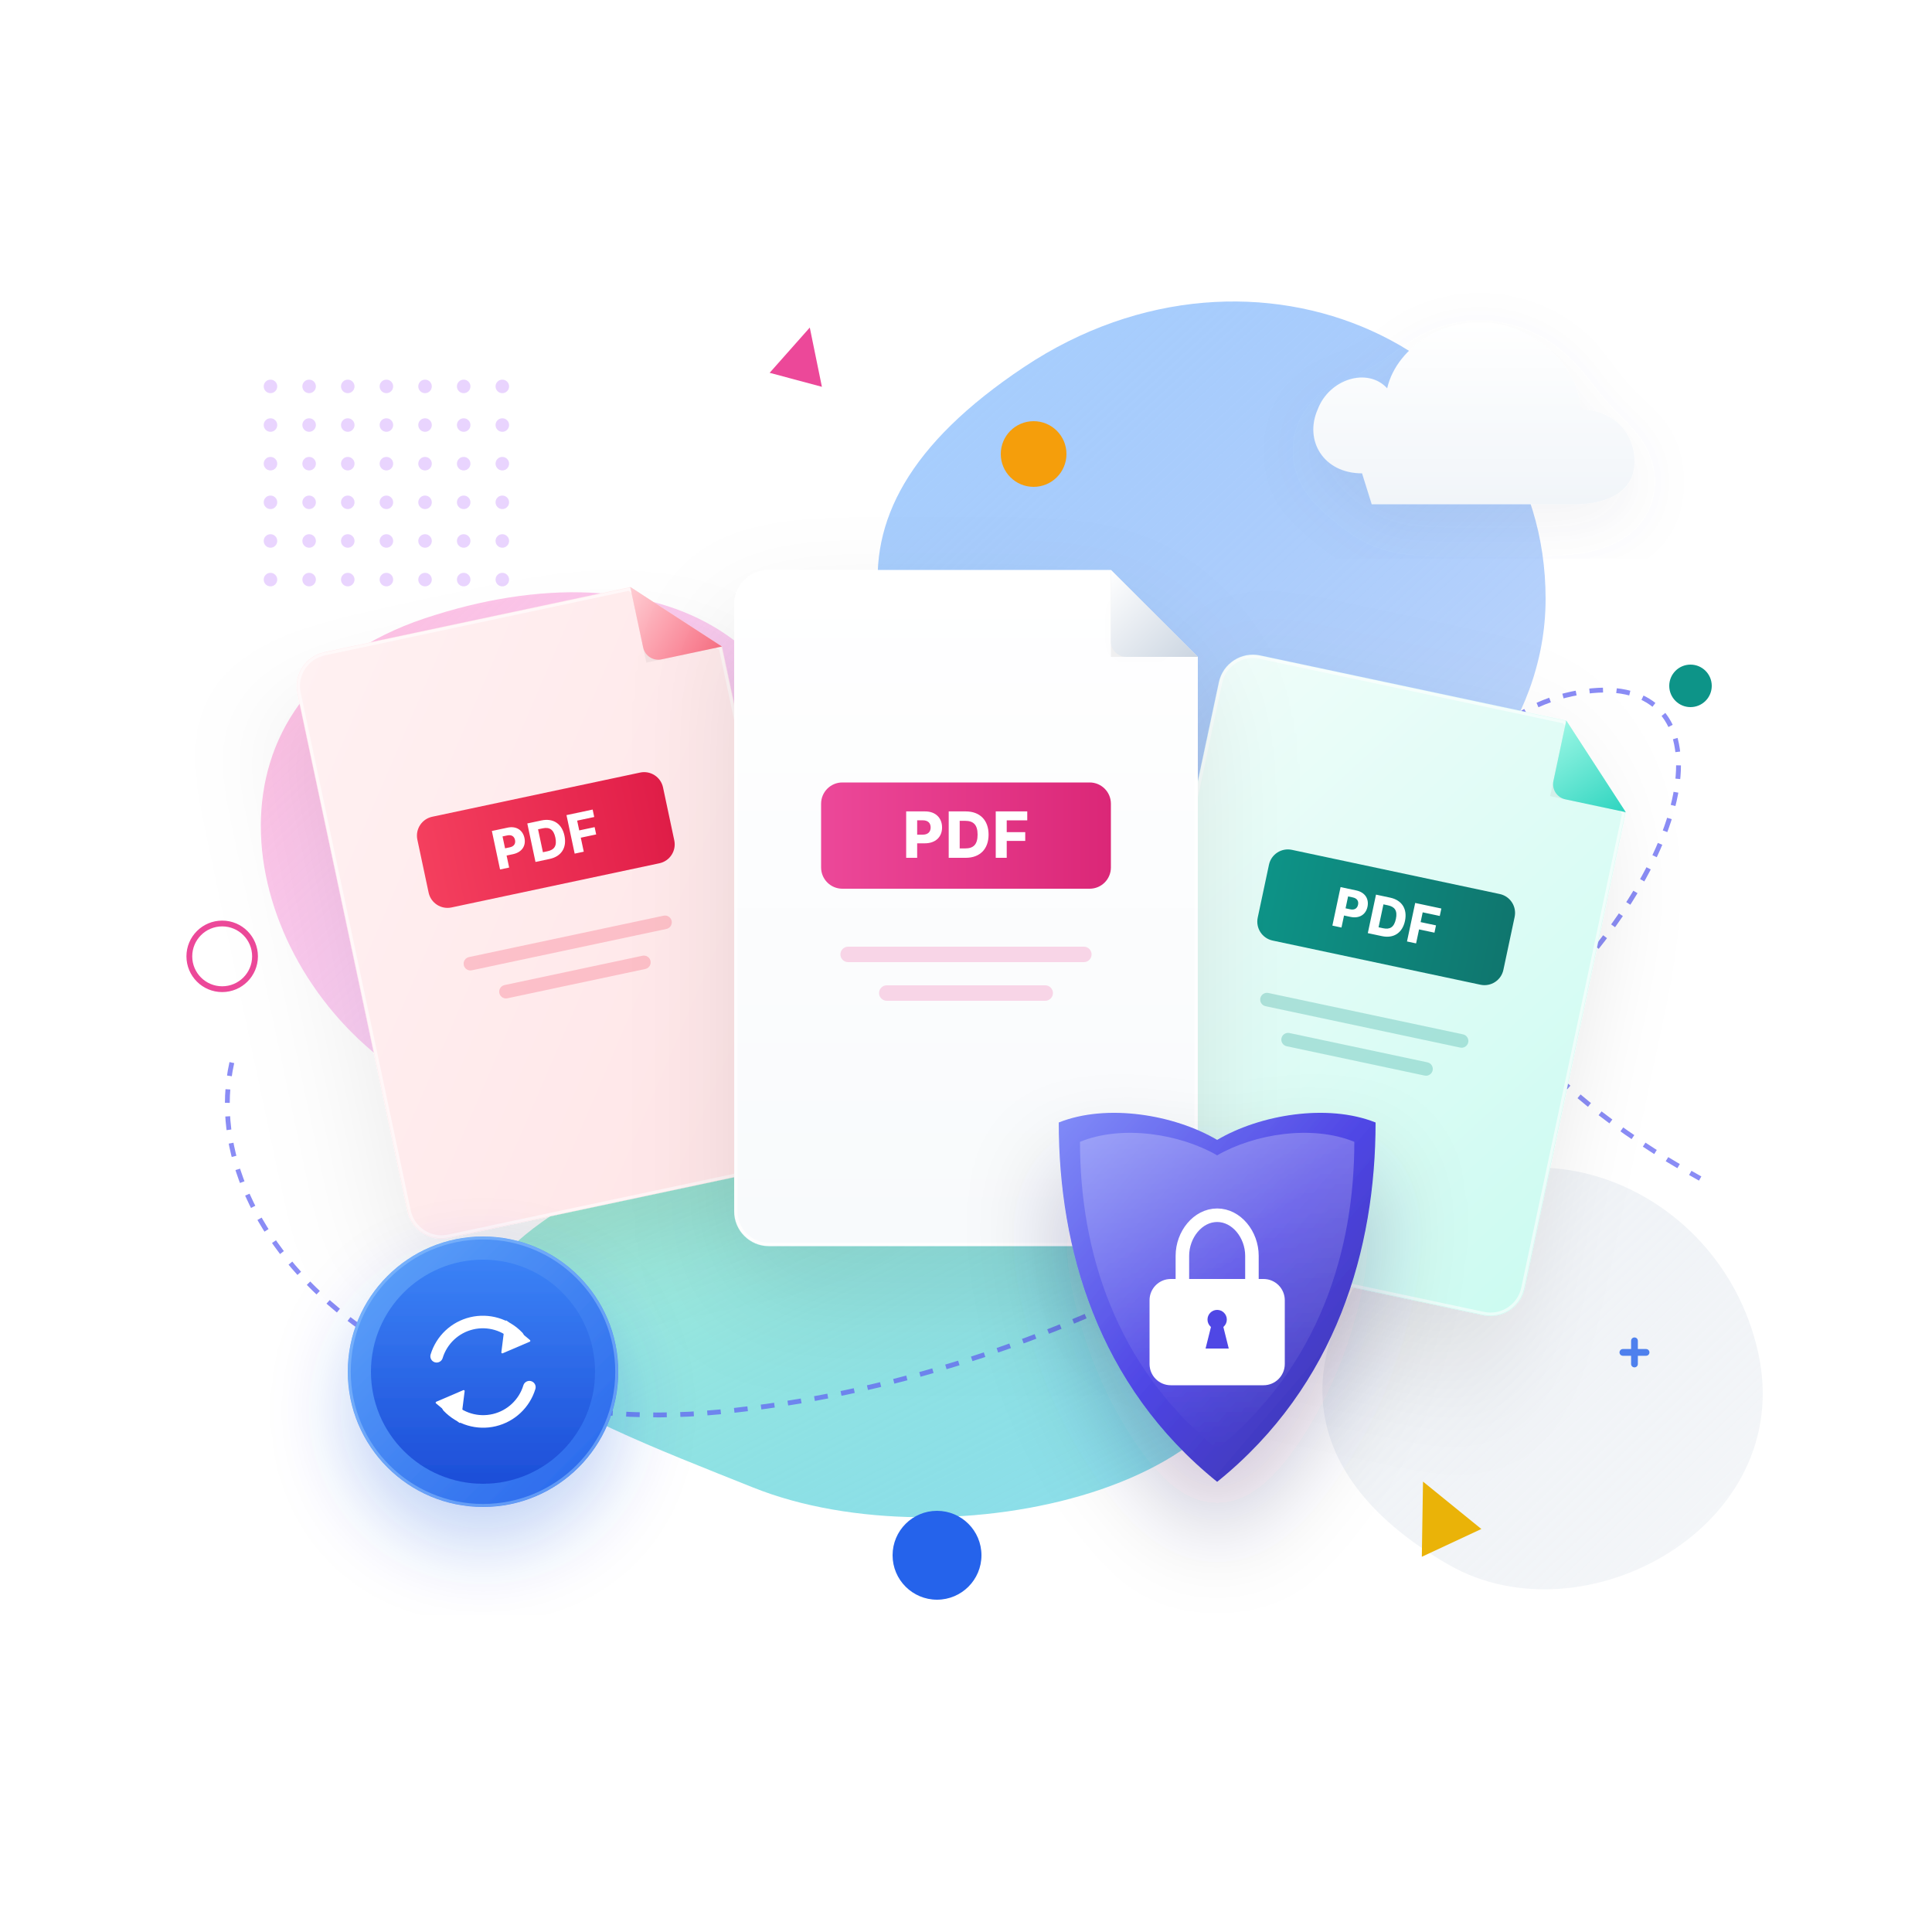
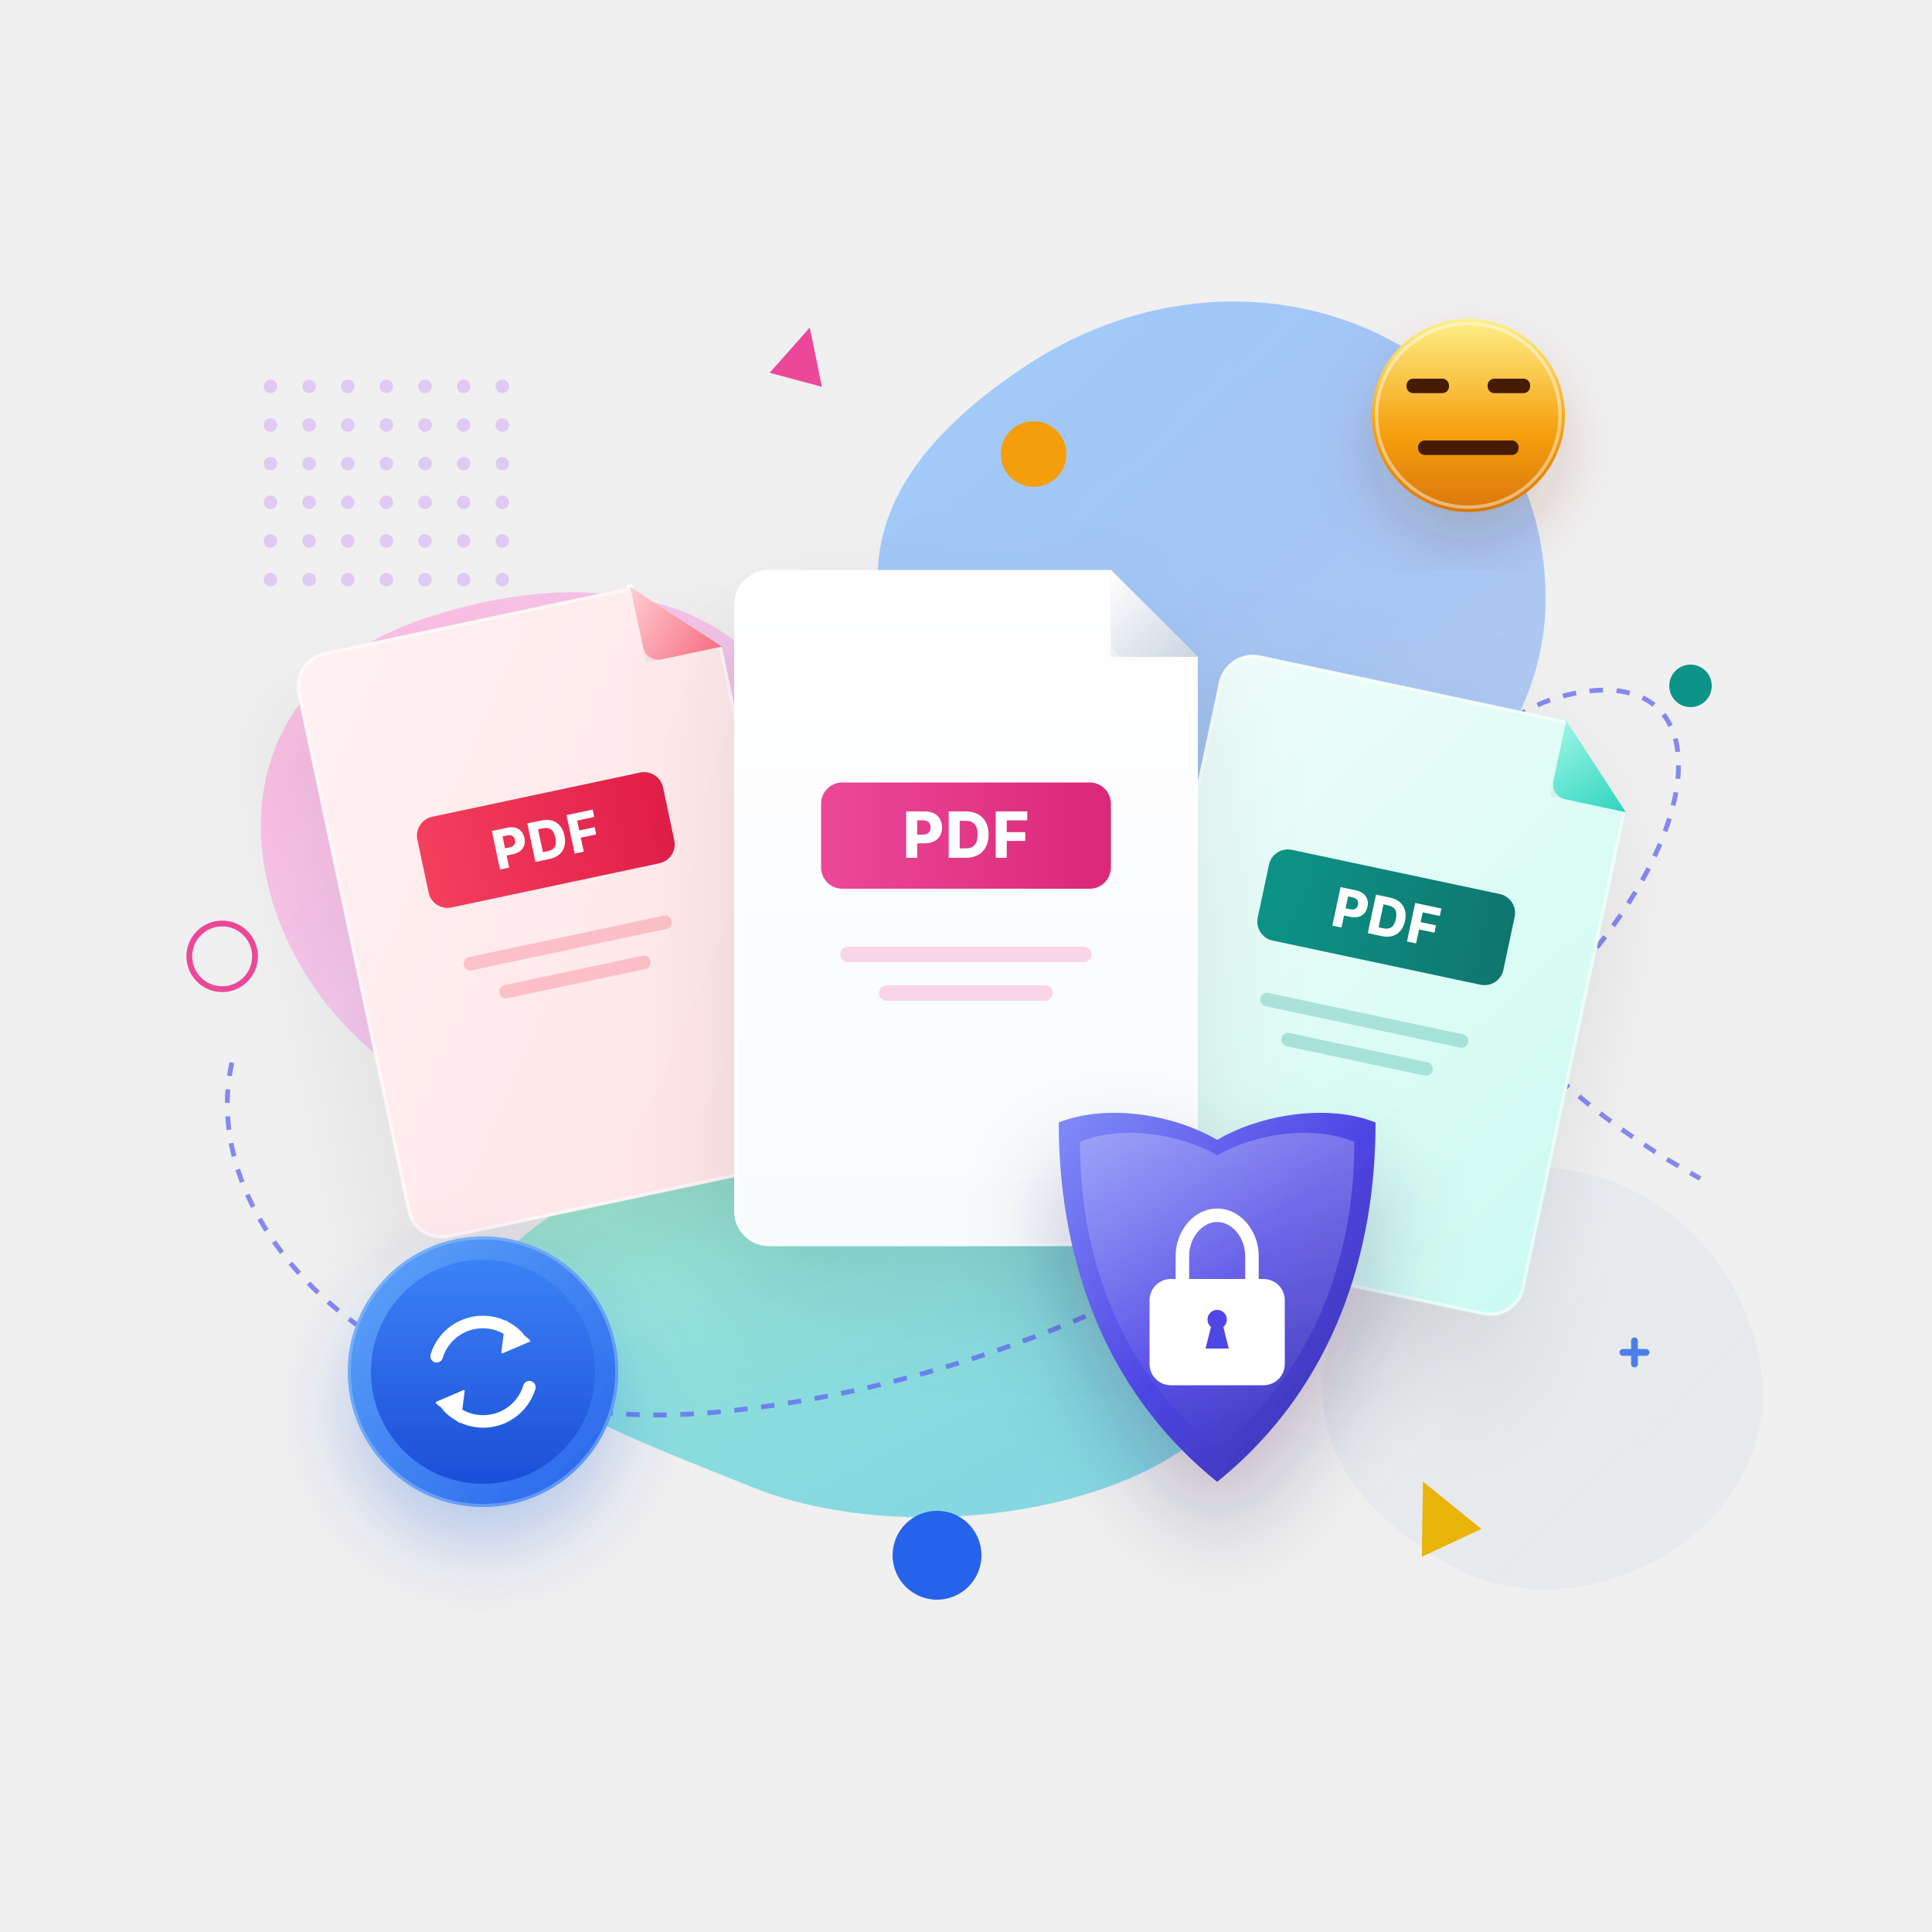
<svg xmlns="http://www.w3.org/2000/svg" viewBox="0 0 1000 1000" width="100%" height="100%">
  <defs>
-     <style>
-       @keyframes float-y {
-         0% {
-           transform: translateY(0);
-         }
-         50% {
-           transform: translateY(-8px);
-         }
-         100% {
-           transform: translateY(0);
-         }
-       }
-       @keyframes float-y-small {
-         0% {
-           transform: translateY(0);
-         }
-         50% {
-           transform: translateY(-4px);
-         }
-         100% {
-           transform: translateY(0);
-         }
-       }
-       @keyframes float-x {
-         0% {
-           transform: translateX(0);
-         }
-         50% {
-           transform: translateX(6px);
-         }
-         100% {
-           transform: translateX(0);
-         }
-       }
-       @keyframes breathe {
-         0% {
-           transform: scale(1);
-         }
-         50% {
-           transform: scale(1.02);
-         }
-         100% {
-           transform: scale(1);
-         }
-       }
-       @keyframes slow-spin {
-         0% {
-           transform: rotate(0deg);
-         }
-         100% {
-           transform: rotate(360deg);
-         }
-       }
-       @keyframes dash-orbit {
-         0% {
-           stroke-dashoffset: 0;
-         }
-         100% {
-           stroke-dashoffset: -140;
-         }
-       }
-       @keyframes pulse-scale {
-         0% {
-           transform: scale(1);
-         }
-         50% {
-           transform: scale(1.03);
-         }
-         100% {
-           transform: scale(1);
-         }
-       }
- 
-       /* Base animation classes (with transform-box to keep rotations around object center) */
-       .anim-float-1 {
-         animation: float-y 5s ease-in-out infinite;
-         transform-origin: center;
-         transform-box: fill-box;
-       }
-       .anim-float-2 {
-         animation: float-y 6.5s ease-in-out infinite 1s;
-         transform-origin: center;
-         transform-box: fill-box;
-       }
-       .anim-float-3 {
-         animation: float-y 4.5s ease-in-out infinite 2s;
-         transform-origin: center;
-         transform-box: fill-box;
-       }
- 
-       .anim-breathe-1 {
-         animation: breathe 8s ease-in-out infinite;
-         transform-origin: center;
-         transform-box: fill-box;
-       }
-       .anim-breathe-2 {
-         animation: breathe 9.5s ease-in-out infinite 1s;
-         transform-origin: center;
-         transform-box: fill-box;
-       }
-       .anim-breathe-3 {
-         animation: breathe 11s ease-in-out infinite 2.5s;
-         transform-origin: center;
-         transform-box: fill-box;
-       }
- 
-       .anim-shield {
-         animation:
-           float-y-small 7s ease-in-out infinite,
-           pulse-scale 8s ease-in-out infinite 1s;
-         transform-origin: center;
-         transform-box: fill-box;
-       }
-       .anim-sync {
-         animation:
-           float-y-small 5.5s ease-in-out infinite,
-           slow-spin 45s linear infinite;
-         transform-origin: center;
-         transform-box: fill-box;
-       }
- 
-       .anim-orbit {
-         animation: dash-orbit 30s linear infinite;
-       }
- 
-       .anim-dec-1 {
-         animation: float-y 4s ease-in-out infinite 0.5s;
-         transform-origin: center;
-         transform-box: fill-box;
-       }
-       .anim-dec-2 {
-         animation: float-x 5.5s ease-in-out infinite 1.2s;
-         transform-origin: center;
-         transform-box: fill-box;
-       }
-       .anim-dec-3 {
-         animation: float-y 6s ease-in-out infinite 2.1s;
-         transform-origin: center;
-         transform-box: fill-box;
-       }
-       .anim-dec-4 {
-         animation: float-x 4.8s ease-in-out infinite 3.5s;
-         transform-origin: center;
-         transform-box: fill-box;
-       }
-       .anim-dec-5 {
-         animation: float-y-small 5.2s ease-in-out infinite 0.8s;
-         transform-origin: center;
-         transform-box: fill-box;
-       }
- 
-       @media (prefers-reduced-motion: reduce) {
-         * {
-           animation: none !important;
-         }
-       }
-     </style>
    <linearGradient id="pink-blob-grad" x1="0%" y1="0%" x2="100%" y2="100%">
      <stop offset="0%" stop-color="#ffb3d9" stop-opacity="0.85" />
      <stop offset="100%" stop-color="#f0abfc" stop-opacity="0.4" />
    </linearGradient>
    <linearGradient id="blue-blob-grad" x1="0%" y1="0%" x2="100%" y2="100%">
      <stop offset="0%" stop-color="#93c5fd" stop-opacity="0.8" />
      <stop offset="100%" stop-color="#3b82f6" stop-opacity="0.3" />
    </linearGradient>
    <linearGradient id="mint-blob-grad" x1="0%" y1="0%" x2="100%" y2="100%">
      <stop offset="0%" stop-color="#a7f3d0" stop-opacity="0.85" />
      <stop offset="100%" stop-color="#06b6d4" stop-opacity="0.45" />
    </linearGradient>
    <linearGradient id="gray-blob-grad" x1="0%" y1="0%" x2="100%" y2="100%">
      <stop offset="0%" stop-color="#e2e8f0" stop-opacity="0.5" />
      <stop offset="100%" stop-color="#cbd5e1" stop-opacity="0.2" />
    </linearGradient>
    <linearGradient id="center-card-grad" x1="0%" y1="0%" x2="0%" y2="100%">
      <stop offset="0%" stop-color="#ffffff" />
      <stop offset="100%" stop-color="#f8fafc" />
    </linearGradient>
    <linearGradient id="left-card-grad" x1="0%" y1="0%" x2="100%" y2="100%">
      <stop offset="0%" stop-color="#fff1f2" />
      <stop offset="100%" stop-color="#ffe4e6" />
    </linearGradient>
    <linearGradient id="right-card-grad" x1="0%" y1="0%" x2="100%" y2="100%">
      <stop offset="0%" stop-color="#f0fdfa" />
      <stop offset="100%" stop-color="#ccfbf1" />
    </linearGradient>
    <linearGradient id="fold-center-grad" x1="0%" y1="0%" x2="100%" y2="100%">
      <stop offset="0%" stop-color="#ffffff" />
      <stop offset="100%" stop-color="#cbd5e1" />
    </linearGradient>
    <linearGradient id="fold-left-grad" x1="0%" y1="0%" x2="100%" y2="100%">
      <stop offset="0%" stop-color="#fecdd3" />
      <stop offset="100%" stop-color="#fb7185" />
    </linearGradient>
    <linearGradient id="fold-right-grad" x1="0%" y1="0%" x2="100%" y2="100%">
      <stop offset="0%" stop-color="#99f6e4" />
      <stop offset="100%" stop-color="#2dd4bf" />
    </linearGradient>
    <linearGradient id="label-center-grad" x1="0%" y1="0%" x2="100%" y2="0%">
      <stop offset="0%" stop-color="#ec4899" />
      <stop offset="100%" stop-color="#db2777" />
    </linearGradient>
    <linearGradient id="label-left-grad" x1="0%" y1="0%" x2="100%" y2="0%">
      <stop offset="0%" stop-color="#f43f5e" />
      <stop offset="100%" stop-color="#e11d48" />
    </linearGradient>
    <linearGradient id="label-right-grad" x1="0%" y1="0%" x2="100%" y2="0%">
      <stop offset="0%" stop-color="#0d9488" />
      <stop offset="100%" stop-color="#0f766e" />
    </linearGradient>
    <linearGradient id="shield-grad" x1="0%" y1="0%" x2="100%" y2="100%">
      <stop offset="0%" stop-color="#818cf8" />
      <stop offset="50%" stop-color="#4f46e5" />
      <stop offset="100%" stop-color="#3730a3" />
    </linearGradient>
    <linearGradient id="shield-inner-grad" x1="0%" y1="0%" x2="0%" y2="100%">
      <stop offset="0%" stop-color="#ffffff" stop-opacity="0.25" />
      <stop offset="100%" stop-color="#ffffff" stop-opacity="0.0" />
    </linearGradient>
    <linearGradient id="sync-btn-grad" x1="0%" y1="0%" x2="100%" y2="100%">
      <stop offset="0%" stop-color="#60a5fa" />
      <stop offset="100%" stop-color="#2563eb" />
    </linearGradient>
    <linearGradient id="sync-btn-inner" x1="0%" y1="0%" x2="0%" y2="100%">
      <stop offset="0%" stop-color="#3b82f6" />
      <stop offset="100%" stop-color="#1d4ed8" />
    </linearGradient>
-     <linearGradient id="cloud-grad" x1="0%" y1="0%" x2="0%" y2="100%">
-       <stop offset="0%" stop-color="#ffffff" />
-       <stop offset="100%" stop-color="#f1f5f9" />
+     <linearGradient id="emoji-grad" x1="0%" y1="0%" x2="0%" y2="100%">
+       <stop offset="0%" stop-color="#fef08a" />
+       <stop offset="60%" stop-color="#f59e0b" />
+       <stop offset="100%" stop-color="#d97706" />
    </linearGradient>
    <filter id="card-shadow" x="-30%" y="-30%" width="160%" height="160%">
      <feDropShadow dx="0" dy="25" stdDeviation="28" flood-color="#0f172a" flood-opacity="0.09" />
    </filter>
    <filter id="shield-shadow" x="-40%" y="-40%" width="180%" height="180%">
      <feDropShadow dx="0" dy="28" stdDeviation="24" flood-color="#1e1b4b" flood-opacity="0.22" />
    </filter>
    <filter id="sync-shadow" x="-40%" y="-40%" width="180%" height="180%">
      <feDropShadow dx="0" dy="20" stdDeviation="20" flood-color="#1d4ed8" flood-opacity="0.24" />
    </filter>
-     <filter id="cloud-shadow" x="-30%" y="-30%" width="160%" height="160%">
-       <feDropShadow dx="0" dy="12" stdDeviation="16" flood-color="#64748b" flood-opacity="0.08" />
+     <filter id="emoji-shadow" x="-30%" y="-30%" width="160%" height="160%">
+       <feDropShadow dx="0" dy="16" stdDeviation="16" flood-color="#78350f" flood-opacity="0.18" />
    </filter>
    <filter id="fold-shadow" x="-20%" y="-20%" width="140%" height="140%">
      <feDropShadow dx="-4" dy="4" stdDeviation="6" flood-color="#000000" flood-opacity="0.06" />
    </filter>
  </defs>
-   <rect width="100%" height="100%" fill="#ffffff" />
-   <g class="anim-breathe-1" fill="#c084fc" opacity="0.35">
+   <g fill="#c084fc" opacity="0.35">
    <circle cx="140" cy="200" r="3.5" />
    <circle cx="160" cy="200" r="3.5" />
    <circle cx="180" cy="200" r="3.5" />
    <circle cx="200" cy="200" r="3.5" />
    <circle cx="220" cy="200" r="3.5" />
    <circle cx="240" cy="200" r="3.5" />
    <circle cx="260" cy="200" r="3.5" />
    <circle cx="140" cy="220" r="3.5" />
    <circle cx="160" cy="220" r="3.5" />
    <circle cx="180" cy="220" r="3.5" />
    <circle cx="200" cy="220" r="3.5" />
    <circle cx="220" cy="220" r="3.5" />
    <circle cx="240" cy="220" r="3.5" />
    <circle cx="260" cy="220" r="3.5" />
    <circle cx="140" cy="240" r="3.5" />
    <circle cx="160" cy="240" r="3.5" />
    <circle cx="180" cy="240" r="3.5" />
    <circle cx="200" cy="240" r="3.5" />
    <circle cx="220" cy="240" r="3.5" />
    <circle cx="240" cy="240" r="3.5" />
    <circle cx="260" cy="240" r="3.5" />
    <circle cx="140" cy="260" r="3.5" />
    <circle cx="160" cy="260" r="3.5" />
    <circle cx="180" cy="260" r="3.5" />
    <circle cx="200" cy="260" r="3.5" />
    <circle cx="220" cy="260" r="3.5" />
    <circle cx="240" cy="260" r="3.5" />
    <circle cx="260" cy="260" r="3.5" />
    <circle cx="140" cy="280" r="3.5" />
    <circle cx="160" cy="280" r="3.5" />
    <circle cx="180" cy="280" r="3.5" />
    <circle cx="200" cy="280" r="3.5" />
    <circle cx="220" cy="280" r="3.5" />
    <circle cx="240" cy="280" r="3.5" />
    <circle cx="260" cy="280" r="3.5" />
    <circle cx="140" cy="300" r="3.5" />
    <circle cx="160" cy="300" r="3.5" />
    <circle cx="180" cy="300" r="3.5" />
    <circle cx="200" cy="300" r="3.5" />
    <circle cx="220" cy="300" r="3.5" />
    <circle cx="240" cy="300" r="3.5" />
    <circle cx="260" cy="300" r="3.5" />
  </g>
-   <path class="anim-breathe-1" d="M 220,320 C 340,280 440,330 420,460 C 400,590 280,610 200,550 C 120,490 100,360 220,320 Z" fill="url(#pink-blob-grad)" />
-   <path class="anim-breathe-2" d="M 530,190 C 650,110 800,180 800,310 C 800,440 610,530 530,440 C 450,350 410,270 530,190 Z" fill="url(#blue-blob-grad)" />
-   <path class="anim-breathe-3" d="M 300,620 C 420,550 630,570 650,670 C 670,770 490,810 390,770 C 290,730 180,690 300,620 Z" fill="url(#mint-blob-grad)" />
-   <path class="anim-breathe-1" d="M 720,640 C 780,570 890,610 910,700 C 930,790 820,850 750,810 C 680,770 660,710 720,640 Z" fill="url(#gray-blob-grad)" />
-   <g class="anim-dec-1" transform="translate(415, 185) rotate(15)">
+   <path d="M 220,320 C 340,280 440,330 420,460 C 400,590 280,610 200,550 C 120,490 100,360 220,320 Z" fill="url(#pink-blob-grad)" />
+   <path d="M 530,190 C 650,110 800,180 800,310 C 800,440 610,530 530,440 C 450,350 410,270 530,190 Z" fill="url(#blue-blob-grad)" />
+   <path d="M 300,620 C 420,550 630,570 650,670 C 670,770 490,810 390,770 C 290,730 180,690 300,620 Z" fill="url(#mint-blob-grad)" />
+   <path d="M 720,640 C 780,570 890,610 910,700 C 930,790 820,850 750,810 C 680,770 660,710 720,640 Z" fill="url(#gray-blob-grad)" />
+   <g transform="translate(415, 185) rotate(15)">
    <polygon points="0,-16 14,12 -14,12" fill="#ec4899" />
  </g>
-   <g class="anim-dec-2">
-     <circle cx="535" cy="235" r="17" fill="#f59e0b" />
-   </g>
-   <g class="anim-dec-3">
-     <circle cx="875" cy="355" r="11" fill="#0d9488" />
-   </g>
-   <g class="anim-dec-4">
-     <circle cx="485" cy="805" r="23" fill="#2563eb" />
-   </g>
-   <g class="anim-dec-5">
-     <circle cx="115" cy="495" r="17" fill="none" stroke="#ec4899" stroke-width="3" />
-   </g>
-   <g class="anim-dec-1" transform="translate(745, 785) rotate(-25)">
+   <circle cx="535" cy="235" r="17" fill="#f59e0b" />
+   <circle cx="875" cy="355" r="11" fill="#0d9488" />
+   <circle cx="485" cy="805" r="23" fill="#2563eb" />
+   <circle cx="115" cy="495" r="17" fill="none" stroke="#ec4899" stroke-width="3" />
+   <g transform="translate(745, 785) rotate(-25)">
    <polygon points="0,-20 17,15 -17,15" fill="#eab308" />
  </g>
-   <g class="anim-dec-2" stroke="#ffffff" stroke-width="3.5" stroke-linecap="round">
+   <g stroke="#ffffff" stroke-width="3.5" stroke-linecap="round">
    <line x1="320" y1="310" x2="332" y2="310" />
    <line x1="326" y1="304" x2="326" y2="316" />
  </g>
-   <g class="anim-dec-3" stroke="#2563eb" stroke-width="3.5" stroke-linecap="round" opacity="0.8">
+   <g stroke="#2563eb" stroke-width="3.5" stroke-linecap="round" opacity="0.8">
    <line x1="840" y1="700" x2="852" y2="700" />
    <line x1="846" y1="694" x2="846" y2="706" />
  </g>
-   <path class="anim-orbit" d="M 120,550 C 100,640 210,750 380,730 C 560,710 710,610 800,520 C 890,430 890,340 810,360 C 730,380 700,510 880,610" fill="none" stroke="#6366f1" stroke-dasharray="7, 7" stroke-width="2.5" opacity="0.75" />
-   <g class="anim-float-3">
-     <path d="M 705, 245 C 685, 245 675, 228 682, 212 C 688, 196 708, 190 718, 201 C 723, 179 750, 162 777, 168 C 802, 174 818, 195 818, 212 C 834, 212 846, 223 846, 239 C 846, 255 831, 261 815, 261 L 710, 261 Z" fill="url(#cloud-grad)" filter="url(#cloud-shadow)" />
-   </g>
-   <g class="anim-float-2">
-     <g transform="translate(290, 470) rotate(-12) translate(-110, -155)">
-       <path d="M 18, 0 L 180, 0 L 220, 40 L 220, 292 A 18,18 0 0,1 202,310 L 18,310 A 18,18 0 0,1 0,292 L 0,18 A 18,18 0 0,1 18,0 Z" fill="url(#left-card-grad)" filter="url(#card-shadow)" />
-       <path d="M 18, 1 L 179, 1 L 219, 41 L 219, 292 A 17,17 0 0,1 202,309 L 18,309 A 17,17 0 0,1 1,292 L 1,18 A 17,17 0 0,1 18,1 Z" fill="none" stroke="#ffffff" stroke-width="1.5" opacity="0.6" />
-       <polygon points="180,0 220,40 180,40" fill="#000000" opacity="0.05" filter="url(#fold-shadow)" />
-       <path d="M 180, 0 L 220, 40 H 188 A 8,8 0 0,1 180,32 Z" fill="url(#fold-left-grad)" />
-       <rect x="45" y="95" width="130" height="48" rx="10" fill="url(#label-left-grad)" />
-       <text x="110" y="129" font-family="system-ui, -apple-system, sans-serif" font-size="28" font-weight="800" fill="#ffffff" text-anchor="middle" letter-spacing="0.5">
-         PDF
-       </text>
-       <rect x="55" y="170" width="110" height="7" rx="3.5" fill="#f43f5e" opacity="0.25" />
-       <rect x="70" y="188" width="80" height="7" rx="3.5" fill="#f43f5e" opacity="0.25" />
+   <path d="M 120,550 C 100,640 210,750 380,730 C 560,710 710,610 800,520 C 890,430 890,340 810,360 C 730,380 700,510 880,610" fill="none" stroke="#6366f1" stroke-dasharray="7, 7" stroke-width="2.5" opacity="0.75" />
+   <g filter="url(#emoji-shadow)">
+     <circle cx="760" cy="215" r="50" fill="url(#emoji-grad)" />
+     <circle cx="760" cy="215" r="47.5" fill="none" stroke="#ffffff" stroke-width="1.8" opacity="0.45" />
+     <rect x="728" y="196" width="22" height="7.5" rx="3.5" fill="#451a03" />
+     <rect x="770" y="196" width="22" height="7.5" rx="3.5" fill="#451a03" />
+     <rect x="734" y="228" width="52" height="7.5" rx="3.5" fill="#451a03" />
+   </g>
+   <g transform="translate(290, 470) rotate(-12) translate(-110, -155)">
+     <path d="M 18, 0 L 180, 0 L 220, 40 L 220, 292 A 18,18 0 0,1 202,310 L 18,310 A 18,18 0 0,1 0,292 L 0,18 A 18,18 0 0,1 18,0 Z" fill="url(#left-card-grad)" filter="url(#card-shadow)" />
+     <path d="M 18, 1 L 179, 1 L 219, 41 L 219, 292 A 17,17 0 0,1 202,309 L 18,309 A 17,17 0 0,1 1,292 L 1,18 A 17,17 0 0,1 18,1 Z" fill="none" stroke="#ffffff" stroke-width="1.5" opacity="0.6" />
+     <polygon points="180,0 220,40 180,40" fill="#000000" opacity="0.05" filter="url(#fold-shadow)" />
+     <path d="M 180, 0 L 220, 40 H 188 A 8,8 0 0,1 180,32 Z" fill="url(#fold-left-grad)" />
+     <rect x="45" y="95" width="130" height="48" rx="10" fill="url(#label-left-grad)" />
+     <text x="110" y="129" font-family="system-ui, -apple-system, sans-serif" font-size="28" font-weight="800" fill="#ffffff" text-anchor="middle" letter-spacing="0.5">PDF</text>
+     <rect x="55" y="170" width="110" height="7" rx="3.5" fill="#f43f5e" opacity="0.25" />
+     <rect x="70" y="188" width="80" height="7" rx="3.5" fill="#f43f5e" opacity="0.25" />
+   </g>
+   <g transform="translate(710, 510) rotate(12) translate(-110, -155)">
+     <path d="M 18, 0 L 180, 0 L 220, 40 L 220, 292 A 18,18 0 0,1 202,310 L 18,310 A 18,18 0 0,1 0,292 L 0,18 A 18,18 0 0,1 18,0 Z" fill="url(#right-card-grad)" filter="url(#card-shadow)" />
+     <path d="M 18, 1 L 179, 1 L 219, 41 L 219, 292 A 17,17 0 0,1 202,309 L 18,309 A 17,17 0 0,1 1,292 L 1,18 A 17,17 0 0,1 18,1 Z" fill="none" stroke="#ffffff" stroke-width="1.5" opacity="0.6" />
+     <polygon points="180,0 220,40 180,40" fill="#000000" opacity="0.05" filter="url(#fold-shadow)" />
+     <path d="M 180, 0 L 220, 40 H 188 A 8,8 0 0,1 180,32 Z" fill="url(#fold-right-grad)" />
+     <rect x="45" y="95" width="130" height="48" rx="10" fill="url(#label-right-grad)" />
+     <text x="110" y="129" font-family="system-ui, -apple-system, sans-serif" font-size="28" font-weight="800" fill="#ffffff" text-anchor="middle" letter-spacing="0.5">PDF</text>
+     <rect x="55" y="170" width="110" height="7" rx="3.5" fill="#0d9488" opacity="0.25" />
+     <rect x="70" y="188" width="80" height="7" rx="3.5" fill="#0d9488" opacity="0.25" />
+   </g>
+   <g>
+     <path d="M 398, 295 L 575, 295 L 620, 340 L 620, 627 A 18,18 0 0,1 602,645 L 398,645 A 18,18 0 0,1 380,627 L 380,313 A 18,18 0 0,1 398,295 Z" fill="url(#center-card-grad)" filter="url(#card-shadow)" />
+     <path d="M 398, 296 L 574, 296 L 619, 341 L 619, 627 A 17,17 0 0,1 602,644 L 398,644 A 17,17 0 0,1 381,627 L 381,313 A 17,17 0 0,1 398,296 Z" fill="none" stroke="#ffffff" stroke-width="1.5" opacity="0.8" />
+     <polygon points="575,295 620,340 575,340" fill="#000000" opacity="0.06" filter="url(#fold-shadow)" />
+     <path d="M 575, 295 L 620, 340 H 583 A 8,8 0 0,1 575,332 Z" fill="url(#fold-center-grad)" />
+     <rect x="425" y="405" width="150" height="55" rx="11" fill="url(#label-center-grad)" />
+     <text x="500" y="444" font-family="system-ui, -apple-system, sans-serif" font-size="33" font-weight="800" fill="#ffffff" text-anchor="middle" letter-spacing="0.5">PDF</text>
+     <rect x="435" y="490" width="130" height="8" rx="4" fill="#ec4899" opacity="0.22" />
+     <rect x="455" y="510" width="90" height="8" rx="4" fill="#ec4899" opacity="0.22" />
+   </g>
+   <g filter="url(#sync-shadow)">
+     <circle cx="250" cy="710" r="70" fill="url(#sync-btn-grad)" />
+     <circle cx="250" cy="710" r="69.2" fill="none" stroke="#93c5fd" stroke-width="1.5" opacity="0.5" />
+     <circle cx="250" cy="710" r="58" fill="url(#sync-btn-inner)" />
+     <g transform="translate(250, 710)">
+       <path d="M -24,-8 A 25,25 0 0,1 18,-18" stroke="#ffffff" stroke-width="6.5" stroke-linecap="round" fill="none" />
+       <path d="M 12,-26 L 24,-16 L 10,-10 Z" fill="#ffffff" stroke="#ffffff" stroke-width="1" stroke-linejoin="round" />
+       <path d="M 24,8 A 25,25 0 0,1 -18,18" stroke="#ffffff" stroke-width="6.5" stroke-linecap="round" fill="none" />
+       <path d="M -12,26 L -24,16 L -10,10 Z" fill="#ffffff" stroke="#ffffff" stroke-width="1" stroke-linejoin="round" />
    </g>
  </g>
-   <g class="anim-float-3">
-     <g transform="translate(710, 510) rotate(12) translate(-110, -155)">
-       <path d="M 18, 0 L 180, 0 L 220, 40 L 220, 292 A 18,18 0 0,1 202,310 L 18,310 A 18,18 0 0,1 0,292 L 0,18 A 18,18 0 0,1 18,0 Z" fill="url(#right-card-grad)" filter="url(#card-shadow)" />
-       <path d="M 18, 1 L 179, 1 L 219, 41 L 219, 292 A 17,17 0 0,1 202,309 L 18,309 A 17,17 0 0,1 1,292 L 1,18 A 17,17 0 0,1 18,1 Z" fill="none" stroke="#ffffff" stroke-width="1.5" opacity="0.6" />
-       <polygon points="180,0 220,40 180,40" fill="#000000" opacity="0.05" filter="url(#fold-shadow)" />
-       <path d="M 180, 0 L 220, 40 H 188 A 8,8 0 0,1 180,32 Z" fill="url(#fold-right-grad)" />
-       <rect x="45" y="95" width="130" height="48" rx="10" fill="url(#label-right-grad)" />
-       <text x="110" y="129" font-family="system-ui, -apple-system, sans-serif" font-size="28" font-weight="800" fill="#ffffff" text-anchor="middle" letter-spacing="0.5">
-         PDF
-       </text>
-       <rect x="55" y="170" width="110" height="7" rx="3.5" fill="#0d9488" opacity="0.25" />
-       <rect x="70" y="188" width="80" height="7" rx="3.5" fill="#0d9488" opacity="0.25" />
-     </g>
-   </g>
-   <g class="anim-float-1">
-     <g>
-       <path d="M 398, 295 L 575, 295 L 620, 340 L 620, 627 A 18,18 0 0,1 602,645 L 398,645 A 18,18 0 0,1 380,627 L 380,313 A 18,18 0 0,1 398,295 Z" fill="url(#center-card-grad)" filter="url(#card-shadow)" />
-       <path d="M 398, 296 L 574, 296 L 619, 341 L 619, 627 A 17,17 0 0,1 602,644 L 398,644 A 17,17 0 0,1 381,627 L 381,313 A 17,17 0 0,1 398,296 Z" fill="none" stroke="#ffffff" stroke-width="1.5" opacity="0.8" />
-       <polygon points="575,295 620,340 575,340" fill="#000000" opacity="0.06" filter="url(#fold-shadow)" />
-       <path d="M 575, 295 L 620, 340 H 583 A 8,8 0 0,1 575,332 Z" fill="url(#fold-center-grad)" />
-       <rect x="425" y="405" width="150" height="55" rx="11" fill="url(#label-center-grad)" />
-       <text x="500" y="444" font-family="system-ui, -apple-system, sans-serif" font-size="33" font-weight="800" fill="#ffffff" text-anchor="middle" letter-spacing="0.5">
-         PDF
-       </text>
-       <rect x="435" y="490" width="130" height="8" rx="4" fill="#ec4899" opacity="0.22" />
-       <rect x="455" y="510" width="90" height="8" rx="4" fill="#ec4899" opacity="0.22" />
-     </g>
-   </g>
-   <g filter="url(#sync-shadow)">
-     <g class="anim-sync">
-       <circle cx="250" cy="710" r="70" fill="url(#sync-btn-grad)" />
-       <circle cx="250" cy="710" r="69.2" fill="none" stroke="#93c5fd" stroke-width="1.5" opacity="0.5" />
-       <circle cx="250" cy="710" r="58" fill="url(#sync-btn-inner)" />
-       <g transform="translate(250, 710)">
-         <path d="M -24,-8 A 25,25 0 0,1 18,-18" stroke="#ffffff" stroke-width="6.5" stroke-linecap="round" fill="none" />
-         <path d="M 12,-26 L 24,-16 L 10,-10 Z" fill="#ffffff" stroke="#ffffff" stroke-width="1" stroke-linejoin="round" />
-         <path d="M 24,8 A 25,25 0 0,1 -18,18" stroke="#ffffff" stroke-width="6.5" stroke-linecap="round" fill="none" />
-         <path d="M -12,26 L -24,16 L -10,10 Z" fill="#ffffff" stroke="#ffffff" stroke-width="1" stroke-linejoin="round" />
-       </g>
-     </g>
-   </g>
-   <g class="anim-shield" filter="url(#shield-shadow)">
+   <g filter="url(#shield-shadow)">
    <path d="M 630,590 C 652,577 687,571 712,581 C 712,646 692,717 630,767 C 568,717 548,646 548,581 C 573,571 608,577 630,590 Z" fill="url(#shield-grad)" />
    <path d="M 630,598 C 649,587 679,582 701,591 C 701,647 683,707 630,750 C 577,707 559,647 559,591 C 581,582 611,587 630,598 Z" fill="url(#shield-inner-grad)" />
    <path d="M 612,668 V 650 C 612,639 620,629 630,629 C 640,629 648,639 648,650 V 668" stroke="#ffffff" stroke-width="7" stroke-linecap="round" fill="none" />
    <rect x="595" y="662" width="70" height="55" rx="11" fill="#ffffff" />
    <circle cx="630" cy="683" r="5" fill="#4f46e5" />
    <polygon points="627,686 633,686 636,698 624,698" fill="#4f46e5" />
  </g>
</svg>
